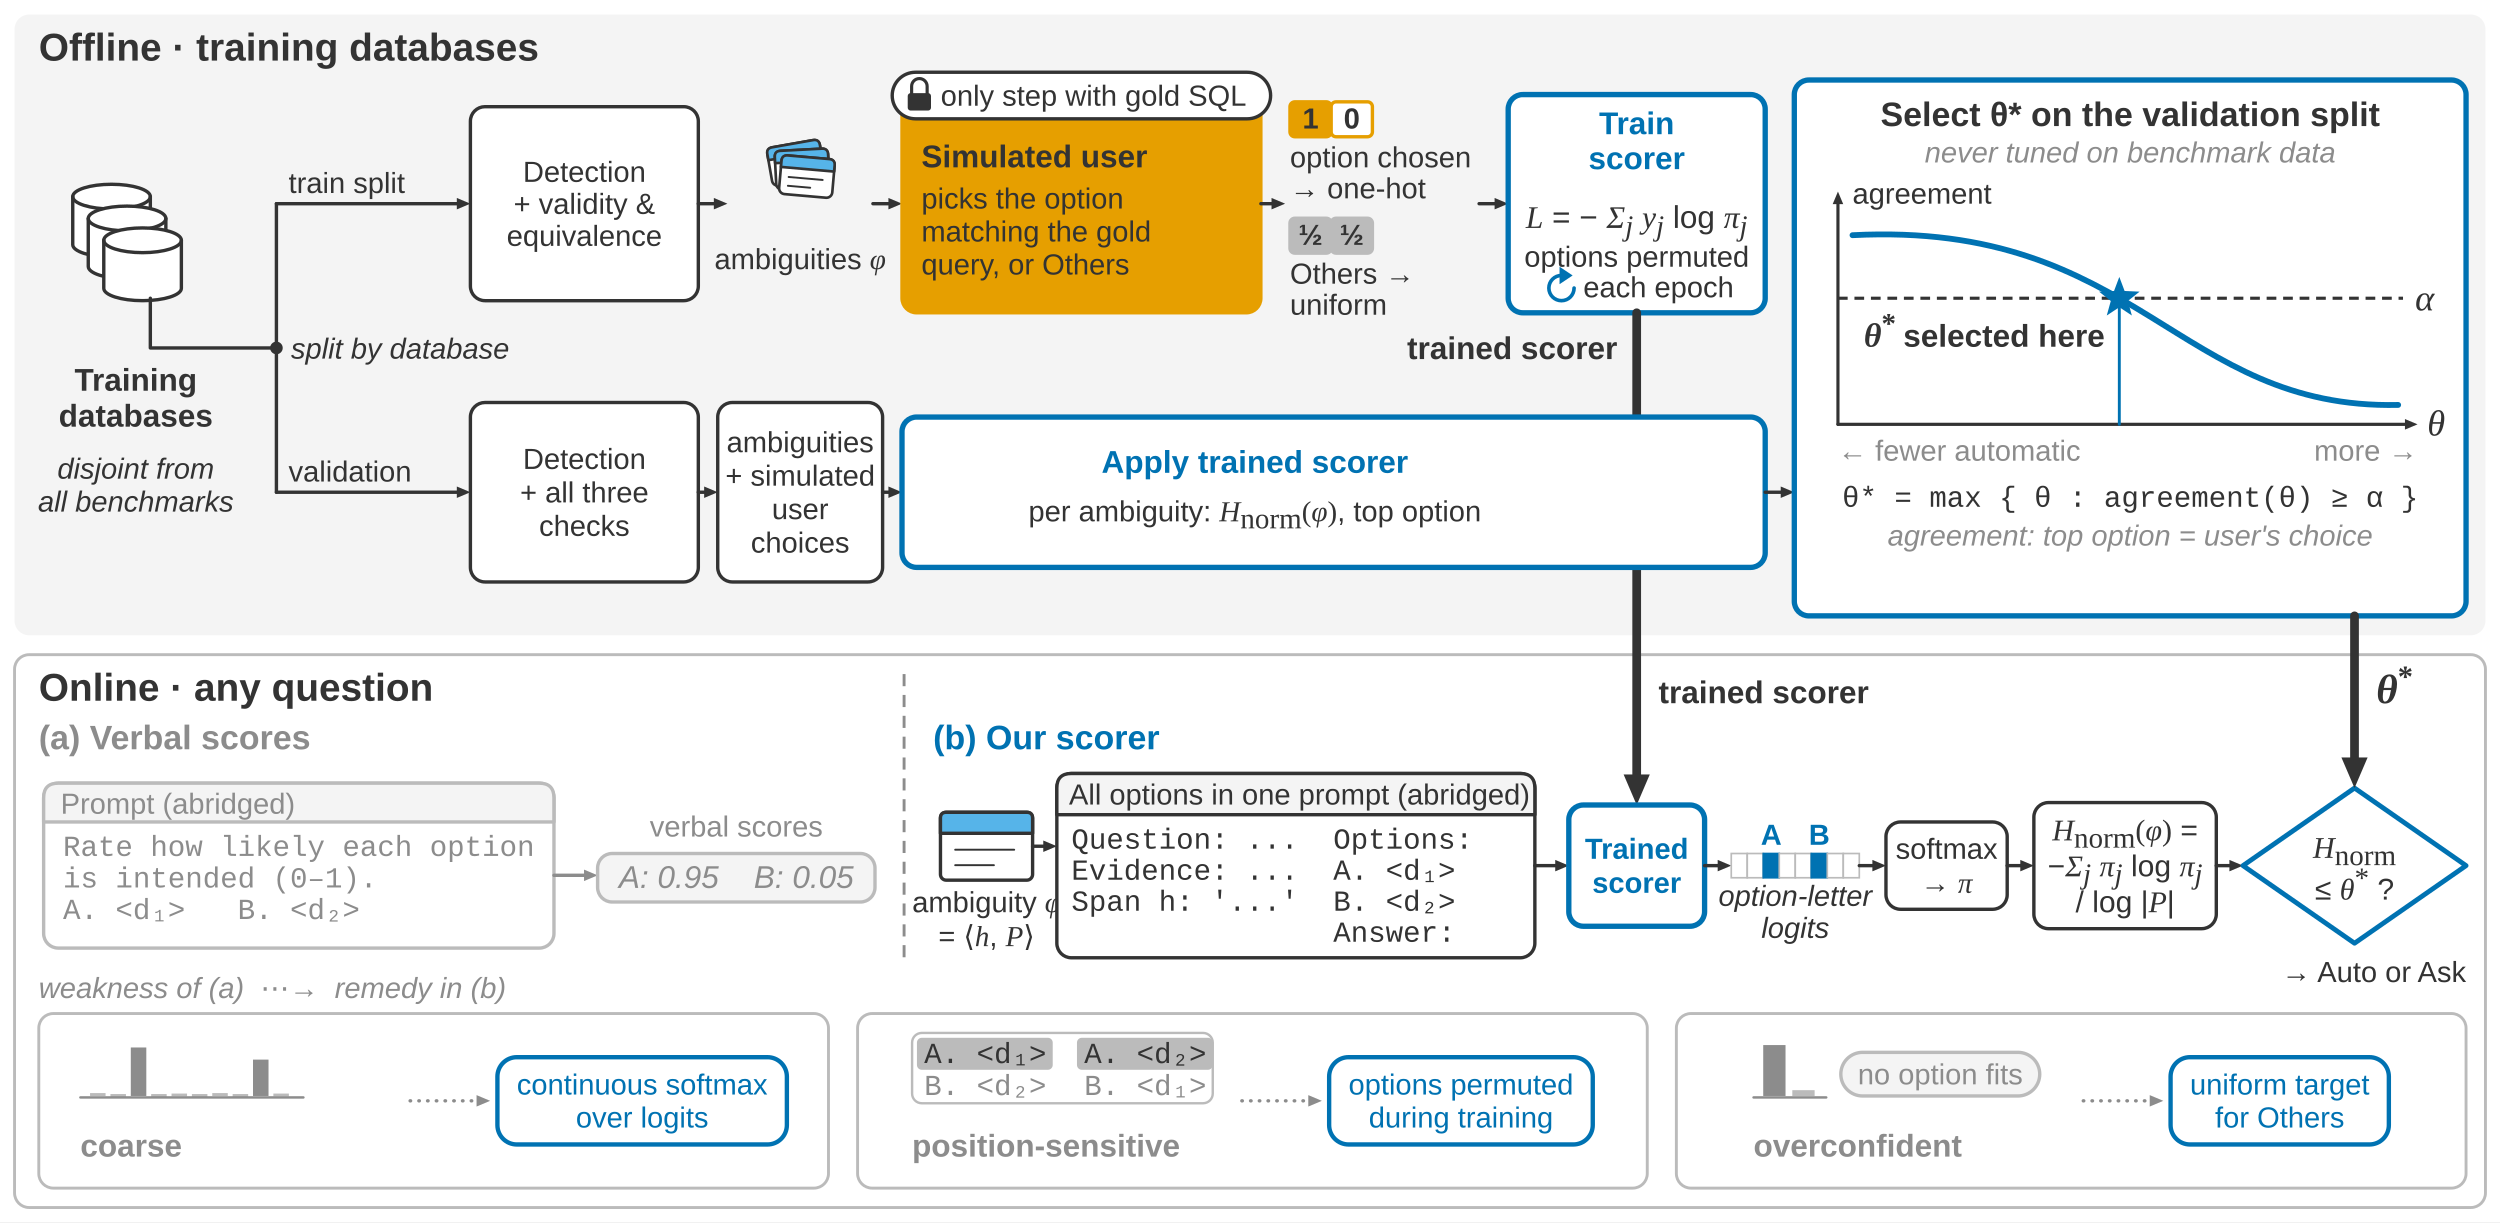
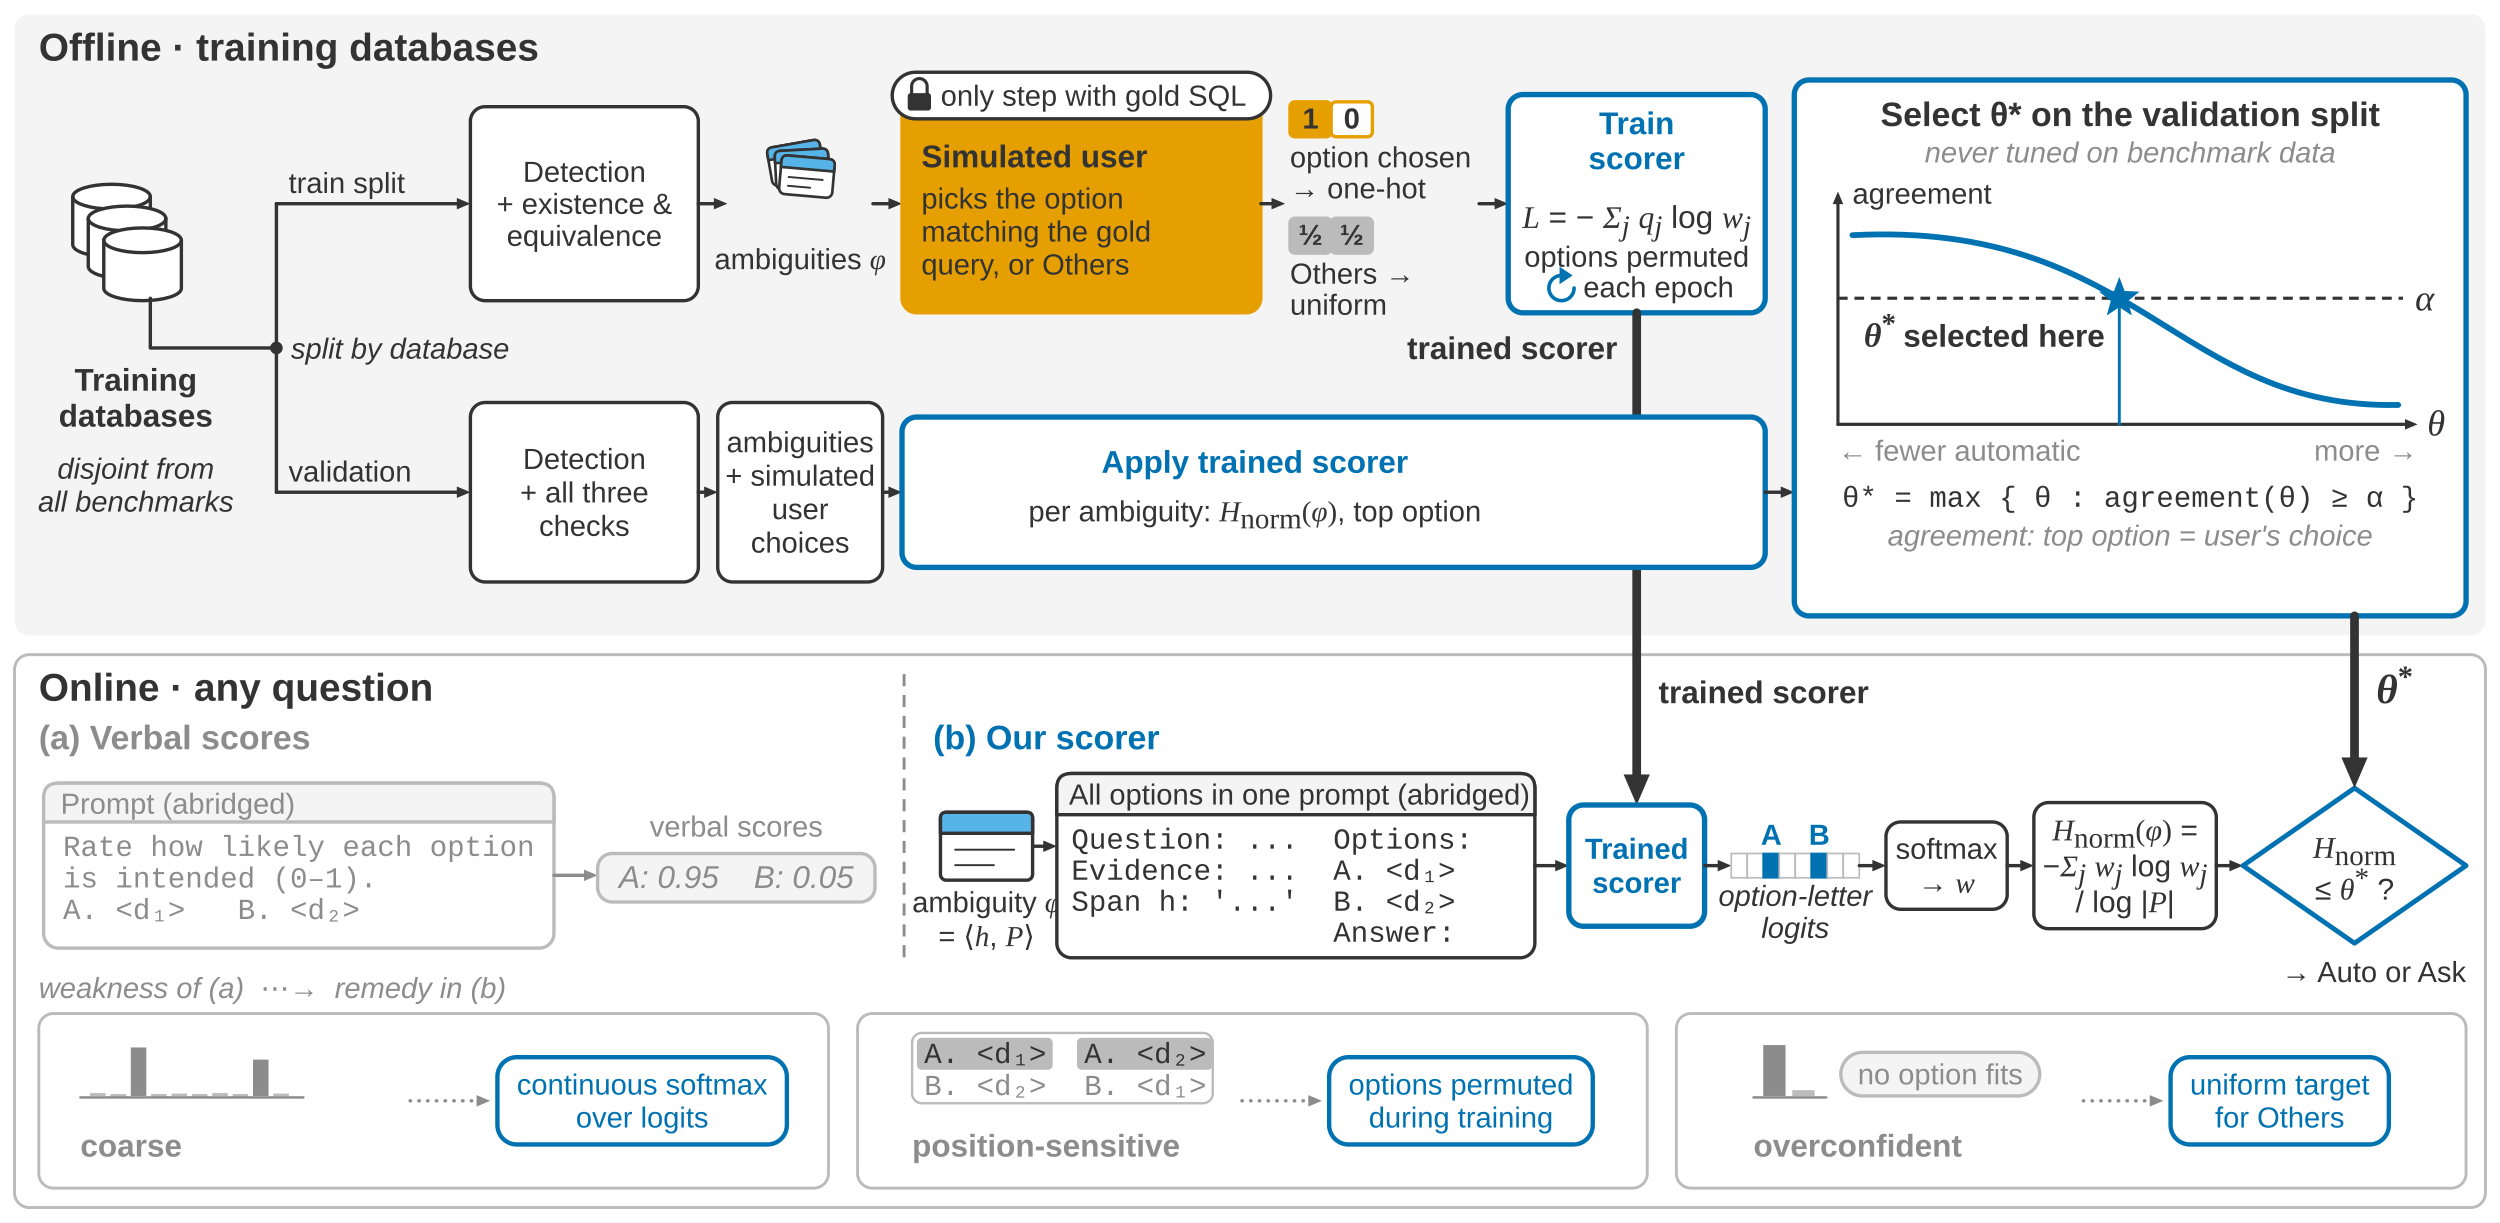
<svg xmlns="http://www.w3.org/2000/svg" width="7.16in" height="3.5in" viewBox="0 0 515.52 252.0">
  <rect width="515.52" height="252.0" fill="#FFFFFF" />
  <rect x="3.00" y="3.00" width="509.52" height="128.00" rx="3" fill="#F4F4F4" stroke="none" />
  <rect x="3.00" y="135.00" width="509.52" height="114.00" rx="3" fill="#FFFFFF" stroke="#BBBBBB" stroke-width="0.6" />
  <text fill="#333333" xml:space="preserve">
    <tspan x="8.00" y="12.50" font-family="'Liberation Sans', Helvetica, Arial, sans-serif" font-size="8.00" font-weight="bold">Offline · training databases</tspan>
  </text>
  <text fill="#333333" xml:space="preserve">
    <tspan x="8.00" y="144.50" font-family="'Liberation Sans', Helvetica, Arial, sans-serif" font-size="8.00" font-weight="bold">Online · any question</tspan>
  </text>
  <path d="M15.0,40.55 A8.0,2.55 0 0 1 31.0,40.55 V50.45 A8.0,2.55 0 0 1 15.0,50.45 Z" fill="#FFFFFF" stroke="#333333" stroke-width="0.7" stroke-linejoin="round" stroke-linecap="round" />
  <path d="M15.0,40.55 A8.0,2.55 0 0 0 31.0,40.55" fill="none" stroke="#333333" stroke-width="0.7" stroke-linejoin="round" stroke-linecap="round" />
  <path d="M18.2,45.05 A8.0,2.55 0 0 1 34.2,45.05 V54.95 A8.0,2.55 0 0 1 18.2,54.95 Z" fill="#FFFFFF" stroke="#333333" stroke-width="0.7" stroke-linejoin="round" stroke-linecap="round" />
  <path d="M18.2,45.05 A8.0,2.55 0 0 0 34.2,45.05" fill="none" stroke="#333333" stroke-width="0.7" stroke-linejoin="round" stroke-linecap="round" />
  <path d="M21.4,49.55 A8.0,2.55 0 0 1 37.4,49.55 V59.45 A8.0,2.55 0 0 1 21.4,59.45 Z" fill="#FFFFFF" stroke="#333333" stroke-width="0.7" stroke-linejoin="round" stroke-linecap="round" />
  <path d="M21.4,49.55 A8.0,2.55 0 0 0 37.4,49.55" fill="none" stroke="#333333" stroke-width="0.7" stroke-linejoin="round" stroke-linecap="round" />
  <text fill="#333333" xml:space="preserve">
    <tspan x="15.36" y="80.58" font-family="'Liberation Sans', Helvetica, Arial, sans-serif" font-size="6.50" font-weight="bold">Training</tspan>
  </text>
  <text fill="#333333" xml:space="preserve">
    <tspan x="12.10" y="87.98" font-family="'Liberation Sans', Helvetica, Arial, sans-serif" font-size="6.50" font-weight="bold">databases</tspan>
  </text>
  <text fill="#333333" xml:space="preserve">
    <tspan x="11.83" y="98.70" font-family="'Liberation Sans', Helvetica, Arial, sans-serif" font-size="6.00" font-style="italic">disjoint from</tspan>
  </text>
  <text fill="#333333" xml:space="preserve">
    <tspan x="7.83" y="105.50" font-family="'Liberation Sans', Helvetica, Arial, sans-serif" font-size="6.00" font-style="italic">all benchmarks</tspan>
  </text>
  <path d="M31.00,61.50 L31.00,71.75 L57.00,71.75" fill="none" stroke="#333333" stroke-width="0.7" stroke-linejoin="round" stroke-linecap="round" />
  <path d="M57.00,42.00 L57.00,101.50" fill="none" stroke="#333333" stroke-width="0.7" stroke-linejoin="round" stroke-linecap="round" />
  <circle cx="57.00" cy="71.75" r="1.3" fill="#333333" stroke="none" />
  <path d="M57.00,42.00 L94.76,42.00" fill="none" stroke="#333333" stroke-width="0.7" stroke-linejoin="round" stroke-linecap="round" />
  <polygon points="97.00,42.00 94.20,43.18 94.20,40.82" fill="#333333" />
  <path d="M57.00,101.50 L94.76,101.50" fill="none" stroke="#333333" stroke-width="0.7" stroke-linejoin="round" stroke-linecap="round" />
  <polygon points="97.00,101.50 94.20,102.68 94.20,100.32" fill="#333333" />
  <text fill="#333333" xml:space="preserve">
    <tspan x="59.50" y="39.80" font-family="'Liberation Sans', Helvetica, Arial, sans-serif" font-size="6.00">train split</tspan>
  </text>
  <text fill="#333333" xml:space="preserve">
    <tspan x="59.50" y="99.30" font-family="'Liberation Sans', Helvetica, Arial, sans-serif" font-size="6.00">validation</tspan>
  </text>
  <text fill="#333333" xml:space="preserve">
    <tspan x="60.00" y="73.95" font-family="'Liberation Sans', Helvetica, Arial, sans-serif" font-size="6.00" font-style="italic">split by database</tspan>
  </text>
  <rect x="97.00" y="22.00" width="47.00" height="40.00" rx="3" fill="#FFFFFF" stroke="#333333" stroke-width="0.7" />
  <text fill="#333333" xml:space="preserve">
    <tspan x="107.83" y="37.50" font-family="'Liberation Sans', Helvetica, Arial, sans-serif" font-size="6.00">Detection</tspan>
  </text>
  <text fill="#333333" xml:space="preserve">
-     <tspan x="105.91" y="44.10" font-family="'Liberation Sans', Helvetica, Arial, sans-serif" font-size="6.00">+ validity &amp;</tspan>
+     <tspan x="102.41" y="44.10" font-family="'Liberation Sans', Helvetica, Arial, sans-serif" font-size="6.00">+ existence &amp;</tspan>
  </text>
  <text fill="#333333" xml:space="preserve">
    <tspan x="104.49" y="50.70" font-family="'Liberation Sans', Helvetica, Arial, sans-serif" font-size="6.00">equivalence</tspan>
  </text>
  <path d="M144.00,42.00 L147.76,42.00" fill="none" stroke="#333333" stroke-width="0.7" stroke-linejoin="round" stroke-linecap="round" />
  <polygon points="150.00,42.00 147.20,43.18 147.20,40.82" fill="#333333" />
  <g transform="rotate(-10 165.0 38.5)">
    <rect x="159.50" y="29.50" width="11.00" height="8.00" rx="1.2" fill="#FFFFFF" stroke="#333333" stroke-width="0.55" />
    <path d="M159.5,31.98 V30.7 Q159.5,29.5 160.7,29.5 H169.3 Q170.5,29.5 170.5,30.7 V31.98 Z" fill="#56B4E9" stroke="#333333" stroke-width="0.55" stroke-linejoin="round" stroke-linecap="round" />
    <path d="M161.26,33.91 L168.30,33.91" fill="none" stroke="#333333" stroke-width="0.4" stroke-linejoin="round" stroke-linecap="round" />
    <path d="M161.26,35.73 L165.88,35.73" fill="none" stroke="#333333" stroke-width="0.4" stroke-linejoin="round" stroke-linecap="round" />
  </g>
  <g transform="rotate(-3 165.0 38.5)">
    <rect x="160.10" y="30.90" width="11.00" height="8.00" rx="1.2" fill="#FFFFFF" stroke="#333333" stroke-width="0.55" />
    <path d="M160.1,33.38 V32.1 Q160.1,30.9 161.3,30.9 H169.9 Q171.1,30.9 171.1,32.1 V33.38 Z" fill="#56B4E9" stroke="#333333" stroke-width="0.55" stroke-linejoin="round" stroke-linecap="round" />
    <path d="M161.86,35.31 L168.90,35.31" fill="none" stroke="#333333" stroke-width="0.4" stroke-linejoin="round" stroke-linecap="round" />
    <path d="M161.86,37.13 L166.48,37.13" fill="none" stroke="#333333" stroke-width="0.4" stroke-linejoin="round" stroke-linecap="round" />
  </g>
  <g transform="rotate(5 165.0 38.5)">
    <rect x="160.70" y="32.30" width="11.00" height="8.00" rx="1.2" fill="#FFFFFF" stroke="#333333" stroke-width="0.55" />
    <path d="M160.7,34.78 V33.5 Q160.7,32.3 161.9,32.3 H170.5 Q171.7,32.3 171.7,33.5 V34.78 Z" fill="#56B4E9" stroke="#333333" stroke-width="0.55" stroke-linejoin="round" stroke-linecap="round" />
    <path d="M162.46,36.71 L169.50,36.71" fill="none" stroke="#333333" stroke-width="0.4" stroke-linejoin="round" stroke-linecap="round" />
    <path d="M162.46,38.53 L167.08,38.53" fill="none" stroke="#333333" stroke-width="0.4" stroke-linejoin="round" stroke-linecap="round" />
  </g>
  <text fill="#333333" xml:space="preserve">
    <tspan x="147.33" y="55.50" font-family="'Liberation Sans', Helvetica, Arial, sans-serif" font-size="6.00">ambiguities </tspan>
    <tspan x="179.35" y="55.50" font-family="'Liberation Serif', 'Times New Roman', Times, serif" font-size="6.00" font-style="italic">φ</tspan>
  </text>
  <path d="M180.00,42.00 L183.76,42.00" fill="none" stroke="#333333" stroke-width="0.7" stroke-linejoin="round" stroke-linecap="round" />
  <polygon points="186.00,42.00 183.20,43.18 183.20,40.82" fill="#333333" />
  <rect x="186.00" y="19.50" width="74.00" height="45.00" rx="3" fill="#E69F00" stroke="#E69F00" stroke-width="0.7" />
  <text fill="#333333" xml:space="preserve">
    <tspan x="190.00" y="34.50" font-family="'Liberation Sans', Helvetica, Arial, sans-serif" font-size="6.50" font-weight="bold">Simulated user</tspan>
  </text>
  <text fill="#333333" xml:space="preserve">
    <tspan x="190.00" y="43.00" font-family="'Liberation Sans', Helvetica, Arial, sans-serif" font-size="6.00">picks the option</tspan>
  </text>
  <text fill="#333333" xml:space="preserve">
    <tspan x="190.00" y="49.80" font-family="'Liberation Sans', Helvetica, Arial, sans-serif" font-size="6.00">matching the gold</tspan>
  </text>
  <text fill="#333333" xml:space="preserve">
    <tspan x="190.00" y="56.60" font-family="'Liberation Sans', Helvetica, Arial, sans-serif" font-size="6.00">query, or Others</tspan>
  </text>
  <rect x="183.98" y="14.90" width="78.03" height="9.60" rx="4.8" fill="#FFFFFF" stroke="#333333" stroke-width="0.7" />
  <path d="M187.984,19.4 V17.8 A1.6,1.6 0 0 1 191.184,17.8 V19.4" fill="none" stroke="#333333" stroke-width="0.65" stroke-linejoin="round" stroke-linecap="round" />
  <rect x="187.18" y="19.20" width="4.80" height="3.60" rx="0.6" fill="#333333" stroke="none" />
  <text fill="#333333" xml:space="preserve">
    <tspan x="193.98" y="21.80" font-family="'Liberation Sans', Helvetica, Arial, sans-serif" font-size="6.00">only step with gold SQL</tspan>
  </text>
  <path d="M260.00,42.00 L262.76,42.00" fill="none" stroke="#333333" stroke-width="0.7" stroke-linejoin="round" stroke-linecap="round" />
  <polygon points="265.00,42.00 262.20,43.18 262.20,40.82" fill="#333333" />
  <rect x="266.00" y="21.00" width="8.50" height="7.20" rx="1" fill="#E69F00" stroke="#E69F00" stroke-width="0.7" />
  <text fill="#333333" xml:space="preserve">
    <tspan x="268.58" y="26.50" font-family="'Liberation Sans', Helvetica, Arial, sans-serif" font-size="6.00" font-weight="bold">1</tspan>
  </text>
  <rect x="274.50" y="21.00" width="8.50" height="7.20" rx="1" fill="#FFFFFF" stroke="#E69F00" stroke-width="0.7" />
  <text fill="#333333" xml:space="preserve">
    <tspan x="277.08" y="26.50" font-family="'Liberation Sans', Helvetica, Arial, sans-serif" font-size="6.00" font-weight="bold">0</tspan>
  </text>
  <text fill="#333333" xml:space="preserve">
    <tspan x="266.00" y="34.50" font-family="'Liberation Sans', Helvetica, Arial, sans-serif" font-size="6.00">option chosen</tspan>
  </text>
  <text fill="#333333" xml:space="preserve">
    <tspan x="266.00" y="40.90" font-family="'Liberation Sans', Helvetica, Arial, sans-serif" font-size="6.00">→ one-hot</tspan>
  </text>
  <rect x="266.00" y="45.00" width="8.50" height="7.20" rx="1" fill="#BBBBBB" stroke="#BBBBBB" stroke-width="0.7" />
  <text fill="#333333" xml:space="preserve">
    <tspan x="267.75" y="50.50" font-family="'Liberation Sans', Helvetica, Arial, sans-serif" font-size="6.00" font-weight="bold">½</tspan>
  </text>
  <rect x="274.50" y="45.00" width="8.50" height="7.20" rx="1" fill="#BBBBBB" stroke="#BBBBBB" stroke-width="0.7" />
  <text fill="#333333" xml:space="preserve">
    <tspan x="276.25" y="50.50" font-family="'Liberation Sans', Helvetica, Arial, sans-serif" font-size="6.00" font-weight="bold">½</tspan>
  </text>
  <text fill="#333333" xml:space="preserve">
    <tspan x="266.00" y="58.50" font-family="'Liberation Sans', Helvetica, Arial, sans-serif" font-size="6.00">Others →</tspan>
  </text>
  <text fill="#333333" xml:space="preserve">
    <tspan x="266.00" y="64.90" font-family="'Liberation Sans', Helvetica, Arial, sans-serif" font-size="6.00">uniform</tspan>
  </text>
  <path d="M305.00,42.00 L308.76,42.00" fill="none" stroke="#333333" stroke-width="0.7" stroke-linejoin="round" stroke-linecap="round" />
  <polygon points="311.00,42.00 308.20,43.18 308.20,40.82" fill="#333333" />
  <rect x="311.00" y="19.50" width="53.00" height="45.00" rx="3" fill="#FFFFFF" stroke="#0072B2" stroke-width="1.1" />
  <text fill="#0072B2" xml:space="preserve">
    <tspan x="329.73" y="27.67" font-family="'Liberation Sans', Helvetica, Arial, sans-serif" font-size="6.50" font-weight="bold">Train</tspan>
  </text>
  <text fill="#0072B2" xml:space="preserve">
    <tspan x="327.56" y="34.88" font-family="'Liberation Sans', Helvetica, Arial, sans-serif" font-size="6.50" font-weight="bold">scorer</tspan>
  </text>
  <text fill="#333333" xml:space="preserve">
-     <tspan x="314.64" y="47.00" font-family="'Liberation Serif', 'Times New Roman', Times, serif" font-size="6.50" font-style="italic">L</tspan>
-     <tspan x="318.25" y="47.00" font-family="'Liberation Sans', Helvetica, Arial, sans-serif" font-size="6.50"> = − </tspan>
-     <tspan x="331.26" y="47.00" font-family="'Liberation Serif', 'Times New Roman', Times, serif" font-size="6.50" font-style="italic">Σ</tspan>
-     <tspan x="335.13" y="48.56" font-family="'Liberation Serif', 'Times New Roman', Times, serif" font-size="6.00" font-style="italic">j</tspan>
-     <tspan x="336.79" y="47.00" font-family="'Liberation Sans', Helvetica, Arial, sans-serif" font-size="6.50"> </tspan>
-     <tspan x="338.60" y="47.00" font-family="'Liberation Serif', 'Times New Roman', Times, serif" font-size="6.50" font-style="italic">y</tspan>
-     <tspan x="341.49" y="48.56" font-family="'Liberation Serif', 'Times New Roman', Times, serif" font-size="6.00" font-style="italic">j</tspan>
-     <tspan x="343.15" y="47.00" font-family="'Liberation Sans', Helvetica, Arial, sans-serif" font-size="6.50"> log </tspan>
-     <tspan x="355.44" y="47.00" font-family="'Liberation Serif', 'Times New Roman', Times, serif" font-size="6.50" font-style="italic">π</tspan>
-     <tspan x="358.69" y="48.56" font-family="'Liberation Serif', 'Times New Roman', Times, serif" font-size="6.00" font-style="italic">j</tspan>
+     <tspan x="313.92" y="47.00" font-family="'Liberation Serif', 'Times New Roman', Times, serif" font-size="6.50" font-style="italic">L</tspan>
+     <tspan x="317.53" y="47.00" font-family="'Liberation Sans', Helvetica, Arial, sans-serif" font-size="6.50"> = − </tspan>
+     <tspan x="330.54" y="47.00" font-family="'Liberation Serif', 'Times New Roman', Times, serif" font-size="6.50" font-style="italic">Σ</tspan>
+     <tspan x="334.41" y="48.56" font-family="'Liberation Serif', 'Times New Roman', Times, serif" font-size="6.00" font-style="italic">j</tspan>
+     <tspan x="336.07" y="47.00" font-family="'Liberation Sans', Helvetica, Arial, sans-serif" font-size="6.50"> </tspan>
+     <tspan x="337.88" y="47.00" font-family="'Liberation Serif', 'Times New Roman', Times, serif" font-size="6.50" font-style="italic">q</tspan>
+     <tspan x="341.13" y="48.56" font-family="'Liberation Serif', 'Times New Roman', Times, serif" font-size="6.00" font-style="italic">j</tspan>
+     <tspan x="342.79" y="47.00" font-family="'Liberation Sans', Helvetica, Arial, sans-serif" font-size="6.50"> log </tspan>
+     <tspan x="355.08" y="47.00" font-family="'Liberation Serif', 'Times New Roman', Times, serif" font-size="6.50" font-style="italic">w</tspan>
+     <tspan x="359.42" y="48.56" font-family="'Liberation Serif', 'Times New Roman', Times, serif" font-size="6.00" font-style="italic">j</tspan>
  </text>
  <text fill="#333333" xml:space="preserve">
    <tspan x="314.32" y="55.00" font-family="'Liberation Sans', Helvetica, Arial, sans-serif" font-size="6.00">options permuted</tspan>
  </text>
  <text fill="#333333" xml:space="preserve">
    <tspan x="326.49" y="61.30" font-family="'Liberation Sans', Helvetica, Arial, sans-serif" font-size="6.00">each epoch</tspan>
  </text>
  <path d="M324.589,59.4 A2.6,2.6 0 1 1 321.989,56.8" fill="none" stroke="#0072B2" stroke-width="0.75" stroke-linejoin="round" stroke-linecap="round" />
  <polygon points="321.59,55.00 324.29,56.80 321.59,58.60" fill="#0072B2" />
  <rect x="97.00" y="83.00" width="47.00" height="37.00" rx="3" fill="#FFFFFF" stroke="#333333" stroke-width="0.7" />
  <text fill="#333333" xml:space="preserve">
    <tspan x="107.83" y="96.70" font-family="'Liberation Sans', Helvetica, Arial, sans-serif" font-size="6.00">Detection</tspan>
  </text>
  <text fill="#333333" xml:space="preserve">
    <tspan x="107.24" y="103.60" font-family="'Liberation Sans', Helvetica, Arial, sans-serif" font-size="6.00">+ all three</tspan>
  </text>
  <text fill="#333333" xml:space="preserve">
    <tspan x="111.16" y="110.50" font-family="'Liberation Sans', Helvetica, Arial, sans-serif" font-size="6.00">checks</tspan>
  </text>
  <path d="M144.00,101.50 L145.76,101.50" fill="none" stroke="#333333" stroke-width="0.7" stroke-linejoin="round" stroke-linecap="round" />
  <polygon points="148.00,101.50 145.20,102.68 145.20,100.32" fill="#333333" />
  <rect x="148.00" y="83.00" width="34.00" height="37.00" rx="3" fill="#FFFFFF" stroke="#333333" stroke-width="0.7" />
  <text fill="#333333" xml:space="preserve">
    <tspan x="149.83" y="93.25" font-family="'Liberation Sans', Helvetica, Arial, sans-serif" font-size="6.00">ambiguities</tspan>
  </text>
  <text fill="#333333" xml:space="preserve">
    <tspan x="149.58" y="100.15" font-family="'Liberation Sans', Helvetica, Arial, sans-serif" font-size="6.00">+ simulated</tspan>
  </text>
  <text fill="#333333" xml:space="preserve">
    <tspan x="159.16" y="107.05" font-family="'Liberation Sans', Helvetica, Arial, sans-serif" font-size="6.00">user</tspan>
  </text>
  <text fill="#333333" xml:space="preserve">
    <tspan x="154.83" y="113.95" font-family="'Liberation Sans', Helvetica, Arial, sans-serif" font-size="6.00">choices</tspan>
  </text>
  <path d="M182.00,101.50 L183.76,101.50" fill="none" stroke="#333333" stroke-width="0.7" stroke-linejoin="round" stroke-linecap="round" />
  <polygon points="186.00,101.50 183.20,102.68 183.20,100.32" fill="#333333" />
  <path d="M337.50,64.50 L337.50,160.00" fill="none" stroke="#333333" stroke-width="1.8" stroke-linejoin="round" stroke-linecap="round" />
  <polygon points="337.50,166.00 334.80,159.70 340.20,159.70" fill="#333333" />
  <text fill="#333333" xml:space="preserve">
    <tspan x="290.15" y="74.05" font-family="'Liberation Sans', Helvetica, Arial, sans-serif" font-size="6.50" font-weight="bold">trained scorer</tspan>
  </text>
  <rect x="186.00" y="86.00" width="178.00" height="31.00" rx="3" fill="#FFFFFF" stroke="#0072B2" stroke-width="1.1" />
  <text fill="#0072B2" xml:space="preserve">
    <tspan x="227.15" y="97.50" font-family="'Liberation Sans', Helvetica, Arial, sans-serif" font-size="6.50" font-weight="bold">Apply trained scorer</tspan>
  </text>
  <text fill="#333333" xml:space="preserve">
    <tspan x="212.08" y="107.50" font-family="'Liberation Sans', Helvetica, Arial, sans-serif" font-size="6.00">per ambiguity: </tspan>
    <tspan x="251.42" y="107.50" font-family="'Liberation Serif', 'Times New Roman', Times, serif" font-size="6.00" font-style="italic">H</tspan>
    <tspan x="255.76" y="108.94" font-family="'Liberation Serif', 'Times New Roman', Times, serif" font-size="6.00">norm</tspan>
    <tspan x="268.42" y="107.50" font-family="'Liberation Serif', 'Times New Roman', Times, serif" font-size="6.00">(</tspan>
    <tspan x="270.42" y="107.50" font-family="'Liberation Serif', 'Times New Roman', Times, serif" font-size="6.00" font-style="italic">φ</tspan>
    <tspan x="273.74" y="107.50" font-family="'Liberation Serif', 'Times New Roman', Times, serif" font-size="6.00">)</tspan>
    <tspan x="275.74" y="107.50" font-family="'Liberation Sans', Helvetica, Arial, sans-serif" font-size="6.00">, top option</tspan>
  </text>
  <path d="M364.00,101.50 L367.76,101.50" fill="none" stroke="#333333" stroke-width="0.7" stroke-linejoin="round" stroke-linecap="round" />
  <polygon points="370.00,101.50 367.20,102.68 367.20,100.32" fill="#333333" />
  <rect x="370.00" y="16.50" width="138.52" height="110.50" rx="3" fill="#FFFFFF" stroke="#0072B2" stroke-width="1.1" />
  <text fill="#333333" xml:space="preserve">
    <tspan x="387.78" y="26.00" font-family="'Liberation Sans', Helvetica, Arial, sans-serif" font-size="7.00" font-weight="bold">Select θ* on the validation split</tspan>
  </text>
  <text fill="#8C8C8C" xml:space="preserve">
    <tspan x="396.90" y="33.50" font-family="'Liberation Sans', Helvetica, Arial, sans-serif" font-size="6.00" font-style="italic">never tuned on benchmark data</tspan>
  </text>
  <path d="M379.00,87.50 L379.00,41.58" fill="none" stroke="#333333" stroke-width="0.65" stroke-linejoin="round" stroke-linecap="round" />
  <polygon points="379.00,39.50 380.09,42.10 377.91,42.10" fill="#333333" />
  <path d="M379.00,87.50 L496.44,87.50" fill="none" stroke="#333333" stroke-width="0.65" stroke-linejoin="round" stroke-linecap="round" />
  <polygon points="498.52,87.50 495.92,88.59 495.92,86.41" fill="#333333" />
  <text fill="#333333" xml:space="preserve">
    <tspan x="382.00" y="42.00" font-family="'Liberation Sans', Helvetica, Arial, sans-serif" font-size="6.00">agreement</tspan>
  </text>
  <text fill="#333333" xml:space="preserve">
    <tspan x="500.52" y="89.80" font-family="'Liberation Serif', 'Times New Roman', Times, serif" font-size="7.50" font-style="italic">θ</tspan>
  </text>
  <text fill="#8C8C8C" xml:space="preserve">
    <tspan x="379.00" y="95.00" font-family="'Liberation Sans', Helvetica, Arial, sans-serif" font-size="6.00">← fewer automatic</tspan>
  </text>
  <text fill="#8C8C8C" xml:space="preserve">
    <tspan x="477.18" y="95.00" font-family="'Liberation Sans', Helvetica, Arial, sans-serif" font-size="6.00">more →</tspan>
  </text>
  <path d="M379.00,61.50 L495.52,61.50" fill="none" stroke="#333333" stroke-width="0.65" stroke-linejoin="round" stroke-linecap="butt" stroke-dasharray="2,1.4" />
  <text fill="#333333" xml:space="preserve">
    <tspan x="498.02" y="64.00" font-family="'Liberation Serif', 'Times New Roman', Times, serif" font-size="7.50" font-style="italic">α</tspan>
  </text>
  <path d="M382.00,48.50 C441.00,45.50 449.00,84.50 494.52,83.50" fill="none" stroke="#0072B2" stroke-width="1.2" stroke-linejoin="round" stroke-linecap="round" />
  <path d="M437.02,61.50 L437.02,87.50" fill="none" stroke="#0072B2" stroke-width="0.6" stroke-linejoin="round" stroke-linecap="round" />
  <polygon points="437.02,57.10 438.11,60.00 441.20,60.14 438.78,62.07 439.61,65.06 437.02,63.35 434.43,65.06 435.26,62.07 432.84,60.14 435.93,60.00" fill="#0072B2" />
  <text fill="#333333" xml:space="preserve">
    <tspan x="392.47" y="71.50" font-family="'Liberation Sans', Helvetica, Arial, sans-serif" font-size="6.50" font-weight="bold">selected here</tspan>
  </text>
  <text fill="#333333" xml:space="preserve">
    <tspan x="384.34" y="71.50" font-family="'Liberation Serif', 'Times New Roman', Times, serif" font-size="7.00" font-weight="bold" font-style="italic">θ</tspan>
    <tspan x="387.97" y="68.70" font-family="'Liberation Serif', 'Times New Roman', Times, serif" font-size="6.00" font-weight="bold">*</tspan>
  </text>
  <text fill="#333333" xml:space="preserve">
    <tspan x="379.84" y="104.50" font-family="'Liberation Mono', 'Courier New', Courier, monospace" font-size="6.00">θ* = max { θ : agreement(θ) ≥ α }</tspan>
  </text>
  <text fill="#8C8C8C" xml:space="preserve">
    <tspan x="389.24" y="112.50" font-family="'Liberation Sans', Helvetica, Arial, sans-serif" font-size="6.00" font-style="italic">agreement: top option = user's choice</tspan>
  </text>
  <path d="M186.43,139.00 L186.43,199.00" fill="none" stroke="#8C8C8C" stroke-width="0.6" stroke-linejoin="round" stroke-linecap="butt" stroke-dasharray="2.5,1.8" />
  <text fill="#8C8C8C" xml:space="preserve">
    <tspan x="8.00" y="154.50" font-family="'Liberation Sans', Helvetica, Arial, sans-serif" font-size="7.00" font-weight="bold">(a) Verbal scores</tspan>
  </text>
  <text fill="#0072B2" xml:space="preserve">
    <tspan x="192.43" y="154.50" font-family="'Liberation Sans', Helvetica, Arial, sans-serif" font-size="7.00" font-weight="bold">(b) Our scorer</tspan>
  </text>
  <rect x="9.00" y="161.50" width="105.23" height="34.00" rx="3" fill="#FFFFFF" stroke="#BBBBBB" stroke-width="0.7" />
  <path d="M9.0,169.5 V164.5 Q9.0,161.5 12.0,161.5 H111.225 Q114.225,161.5 114.225,164.5 V169.5 Z" fill="#F4F4F4" stroke="#BBBBBB" stroke-width="0.7" stroke-linejoin="round" stroke-linecap="round" />
  <text fill="#8C8C8C" xml:space="preserve">
    <tspan x="12.50" y="167.80" font-family="'Liberation Sans', Helvetica, Arial, sans-serif" font-size="6.00">Prompt (abridged)</tspan>
  </text>
  <text fill="#8C8C8C" xml:space="preserve">
    <tspan x="13.00" y="176.50" font-family="'Liberation Mono', 'Courier New', Courier, monospace" font-size="6.00">Rate how likely each option</tspan>
  </text>
  <text fill="#8C8C8C" xml:space="preserve">
    <tspan x="13.00" y="183.00" font-family="'Liberation Mono', 'Courier New', Courier, monospace" font-size="6.00">is intended (0–1).</tspan>
  </text>
  <text fill="#8C8C8C" xml:space="preserve">
    <tspan x="13.00" y="189.50" font-family="'Liberation Mono', 'Courier New', Courier, monospace" font-size="6.00">A. &lt;d₁&gt;   B. &lt;d₂&gt;</tspan>
  </text>
  <path d="M114.23,180.50 L120.99,180.50" fill="none" stroke="#8C8C8C" stroke-width="0.7" stroke-linejoin="round" stroke-linecap="round" />
  <polygon points="123.23,180.50 120.43,181.68 120.43,179.32" fill="#8C8C8C" />
  <text fill="#8C8C8C" xml:space="preserve">
    <tspan x="133.99" y="172.50" font-family="'Liberation Sans', Helvetica, Arial, sans-serif" font-size="6.00">verbal scores</tspan>
  </text>
  <rect x="123.23" y="176.00" width="57.20" height="10.00" rx="3" fill="#F4F4F4" stroke="#BBBBBB" stroke-width="0.7" />
  <text fill="#8C8C8C" xml:space="preserve">
    <tspan x="127.62" y="183.10" font-family="'Liberation Sans', Helvetica, Arial, sans-serif" font-size="6.50" font-style="italic">A: 0.95    B: 0.05</tspan>
  </text>
  <text fill="#8C8C8C" xml:space="preserve">
    <tspan x="8.00" y="205.80" font-family="'Liberation Sans', Helvetica, Arial, sans-serif" font-size="6.00" font-style="italic">weakness of (a)</tspan>
    <tspan x="50.35" y="205.80" font-family="'Liberation Sans', Helvetica, Arial, sans-serif" font-size="6.00">  </tspan>
    <tspan x="53.68" y="205.80" font-family="'DejaVu Sans', 'Segoe UI Symbol', sans-serif" font-size="6.00">⋯</tspan>
    <tspan x="59.68" y="205.80" font-family="'Liberation Sans', Helvetica, Arial, sans-serif" font-size="6.00">→  </tspan>
    <tspan x="69.02" y="205.80" font-family="'Liberation Sans', Helvetica, Arial, sans-serif" font-size="6.00" font-style="italic">remedy in (b)</tspan>
  </text>
  <rect x="8.00" y="209.00" width="162.84" height="36.00" rx="3" fill="#FFFFFF" stroke="#BBBBBB" stroke-width="0.6" />
  <rect x="18.57" y="225.40" width="3.20" height="0.60" rx="0" fill="#BBBBBB" stroke="none" />
  <rect x="22.77" y="225.60" width="3.20" height="0.60" rx="0" fill="#BBBBBB" stroke="none" />
  <rect x="26.97" y="216.00" width="3.20" height="10.00" rx="0" fill="#8C8C8C" stroke="none" />
  <rect x="31.17" y="225.60" width="3.20" height="0.60" rx="0" fill="#BBBBBB" stroke="none" />
  <rect x="35.37" y="225.50" width="3.20" height="0.60" rx="0" fill="#BBBBBB" stroke="none" />
  <rect x="39.57" y="225.60" width="3.20" height="0.60" rx="0" fill="#BBBBBB" stroke="none" />
  <rect x="43.77" y="225.40" width="3.20" height="0.60" rx="0" fill="#BBBBBB" stroke="none" />
  <rect x="47.97" y="225.60" width="3.20" height="0.60" rx="0" fill="#BBBBBB" stroke="none" />
  <rect x="52.17" y="218.50" width="3.20" height="7.50" rx="0" fill="#8C8C8C" stroke="none" />
  <rect x="56.37" y="225.50" width="3.20" height="0.60" rx="0" fill="#BBBBBB" stroke="none" />
  <path d="M16.57,226.30 L62.57,226.30" fill="none" stroke="#8C8C8C" stroke-width="0.5" stroke-linejoin="round" stroke-linecap="round" />
  <text fill="#8C8C8C" xml:space="preserve">
    <tspan x="16.57" y="238.50" font-family="'Liberation Sans', Helvetica, Arial, sans-serif" font-size="6.50" font-weight="bold">coarse</tspan>
  </text>
  <rect x="102.57" y="218.00" width="59.69" height="18.00" rx="4" fill="#FFFFFF" stroke="#0072B2" stroke-width="0.9" />
  <text fill="#0072B2" xml:space="preserve">
    <tspan x="106.57" y="225.70" font-family="'Liberation Sans', Helvetica, Arial, sans-serif" font-size="6.00">continuous softmax</tspan>
  </text>
  <text fill="#0072B2" xml:space="preserve">
    <tspan x="118.75" y="232.50" font-family="'Liberation Sans', Helvetica, Arial, sans-serif" font-size="6.00">over logits</tspan>
  </text>
  <path d="M84.57,227.00 L98.83,227.00" fill="none" stroke="#8C8C8C" stroke-width="0.7" stroke-linejoin="round" stroke-linecap="round" stroke-dasharray="0.1,1.7" />
  <polygon points="101.07,227.00 98.27,228.18 98.27,225.82" fill="#8C8C8C" />
  <rect x="176.84" y="209.00" width="162.84" height="36.00" rx="3" fill="#FFFFFF" stroke="#BBBBBB" stroke-width="0.6" />
  <rect x="189.08" y="214.00" width="28.00" height="6.60" rx="1" fill="#BBBBBB" stroke="none" />
  <text fill="#333333" xml:space="preserve">
    <tspan x="190.58" y="219.20" font-family="'Liberation Mono', 'Courier New', Courier, monospace" font-size="6.00">A. &lt;d₁&gt;</tspan>
  </text>
  <text fill="#8C8C8C" xml:space="preserve">
    <tspan x="190.58" y="225.80" font-family="'Liberation Mono', 'Courier New', Courier, monospace" font-size="6.00">B. &lt;d₂&gt;</tspan>
  </text>
  <rect x="222.08" y="214.00" width="28.00" height="6.60" rx="1" fill="#BBBBBB" stroke="none" />
  <text fill="#333333" xml:space="preserve">
    <tspan x="223.58" y="219.20" font-family="'Liberation Mono', 'Courier New', Courier, monospace" font-size="6.00">A. &lt;d₂&gt;</tspan>
  </text>
  <text fill="#8C8C8C" xml:space="preserve">
    <tspan x="223.58" y="225.80" font-family="'Liberation Mono', 'Courier New', Courier, monospace" font-size="6.00">B. &lt;d₁&gt;</tspan>
  </text>
  <rect x="188.08" y="213.00" width="62.00" height="14.50" rx="2" fill="none" stroke="#BBBBBB" stroke-width="0.5" />
  <text fill="#8C8C8C" xml:space="preserve">
    <tspan x="188.08" y="238.50" font-family="'Liberation Sans', Helvetica, Arial, sans-serif" font-size="6.50" font-weight="bold">position-sensitive</tspan>
  </text>
  <rect x="274.08" y="218.00" width="54.36" height="18.00" rx="4" fill="#FFFFFF" stroke="#0072B2" stroke-width="0.9" />
  <text fill="#0072B2" xml:space="preserve">
    <tspan x="278.08" y="225.70" font-family="'Liberation Sans', Helvetica, Arial, sans-serif" font-size="6.00">options permuted</tspan>
  </text>
  <text fill="#0072B2" xml:space="preserve">
    <tspan x="282.25" y="232.50" font-family="'Liberation Sans', Helvetica, Arial, sans-serif" font-size="6.00">during training</tspan>
  </text>
  <path d="M256.08,227.00 L270.34,227.00" fill="none" stroke="#8C8C8C" stroke-width="0.7" stroke-linejoin="round" stroke-linecap="round" stroke-dasharray="0.1,1.7" />
  <polygon points="272.58,227.00 269.78,228.18 269.78,225.82" fill="#8C8C8C" />
  <rect x="345.68" y="209.00" width="162.84" height="36.00" rx="3" fill="#FFFFFF" stroke="#BBBBBB" stroke-width="0.6" />
  <rect x="363.59" y="215.50" width="4.60" height="10.50" rx="0" fill="#8C8C8C" stroke="none" />
  <rect x="369.59" y="224.80" width="4.60" height="1.20" rx="0" fill="#BBBBBB" stroke="none" />
  <path d="M361.59,226.30 L376.59,226.30" fill="none" stroke="#8C8C8C" stroke-width="0.5" stroke-linejoin="round" stroke-linecap="round" />
  <rect x="379.59" y="217.00" width="41.02" height="9.00" rx="4.5" fill="#F4F4F4" stroke="#BBBBBB" stroke-width="0.7" />
  <text fill="#8C8C8C" xml:space="preserve">
    <tspan x="383.09" y="223.60" font-family="'Liberation Sans', Helvetica, Arial, sans-serif" font-size="6.00">no option fits</tspan>
  </text>
  <text fill="#8C8C8C" xml:space="preserve">
    <tspan x="361.59" y="238.50" font-family="'Liberation Sans', Helvetica, Arial, sans-serif" font-size="6.50" font-weight="bold">overconfident</tspan>
  </text>
  <rect x="447.59" y="218.00" width="45.01" height="18.00" rx="4" fill="#FFFFFF" stroke="#0072B2" stroke-width="0.9" />
  <text fill="#0072B2" xml:space="preserve">
    <tspan x="451.59" y="225.70" font-family="'Liberation Sans', Helvetica, Arial, sans-serif" font-size="6.00">uniform target</tspan>
  </text>
  <text fill="#0072B2" xml:space="preserve">
    <tspan x="456.76" y="232.50" font-family="'Liberation Sans', Helvetica, Arial, sans-serif" font-size="6.00">for Others</tspan>
  </text>
  <path d="M429.59,227.00 L443.85,227.00" fill="none" stroke="#8C8C8C" stroke-width="0.7" stroke-linejoin="round" stroke-linecap="round" stroke-dasharray="0.1,1.7" />
  <polygon points="446.09,227.00 443.29,228.18 443.29,225.82" fill="#8C8C8C" />
  <rect x="193.93" y="167.50" width="19.00" height="14.00" rx="1.2" fill="#FFFFFF" stroke="#333333" stroke-width="0.7" />
  <path d="M193.927,171.84 V168.7 Q193.927,167.5 195.127,167.5 H211.727 Q212.927,167.5 212.927,168.7 V171.84 Z" fill="#56B4E9" stroke="#333333" stroke-width="0.7" stroke-linejoin="round" stroke-linecap="round" />
  <path d="M196.97,175.22 L209.13,175.22" fill="none" stroke="#333333" stroke-width="0.4" stroke-linejoin="round" stroke-linecap="round" />
  <path d="M196.97,178.41 L204.95,178.41" fill="none" stroke="#333333" stroke-width="0.4" stroke-linejoin="round" stroke-linecap="round" />
  <text fill="#333333" xml:space="preserve">
    <tspan x="188.10" y="188.10" font-family="'Liberation Sans', Helvetica, Arial, sans-serif" font-size="6.00">ambiguity </tspan>
    <tspan x="215.44" y="188.10" font-family="'Liberation Serif', 'Times New Roman', Times, serif" font-size="6.00" font-style="italic">φ</tspan>
  </text>
  <text fill="#333333" xml:space="preserve">
    <tspan x="193.50" y="195.10" font-family="'Liberation Sans', Helvetica, Arial, sans-serif" font-size="6.00">= </tspan>
    <tspan x="198.67" y="195.10" font-family="'DejaVu Sans', 'Segoe UI Symbol', sans-serif" font-size="6.00">⟨</tspan>
    <tspan x="201.01" y="195.10" font-family="'Liberation Serif', 'Times New Roman', Times, serif" font-size="6.00" font-style="italic">h</tspan>
    <tspan x="204.01" y="195.10" font-family="'Liberation Sans', Helvetica, Arial, sans-serif" font-size="6.00">, </tspan>
    <tspan x="207.35" y="195.10" font-family="'Liberation Serif', 'Times New Roman', Times, serif" font-size="6.00" font-style="italic">P</tspan>
    <tspan x="211.01" y="195.10" font-family="'DejaVu Sans', 'Segoe UI Symbol', sans-serif" font-size="6.00">⟩</tspan>
  </text>
  <path d="M212.93,174.50 L215.69,174.50" fill="none" stroke="#333333" stroke-width="0.7" stroke-linejoin="round" stroke-linecap="round" />
  <polygon points="217.93,174.50 215.13,175.68 215.13,173.32" fill="#333333" />
  <rect x="217.93" y="159.50" width="98.57" height="38.00" rx="3" fill="#FFFFFF" stroke="#333333" stroke-width="0.7" />
  <path d="M217.927,168.0 V162.5 Q217.927,159.5 220.927,159.5 H313.5 Q316.5,159.5 316.5,162.5 V168.0 Z" fill="#F4F4F4" stroke="#333333" stroke-width="0.7" stroke-linejoin="round" stroke-linecap="round" />
  <text fill="#333333" xml:space="preserve">
    <tspan x="220.43" y="165.90" font-family="'Liberation Sans', Helvetica, Arial, sans-serif" font-size="6.00">All options in one prompt (abridged)</tspan>
  </text>
  <text fill="#333333" xml:space="preserve">
    <tspan x="220.93" y="175.00" font-family="'Liberation Mono', 'Courier New', Courier, monospace" font-size="6.00">Question: ...</tspan>
  </text>
  <text fill="#333333" xml:space="preserve">
    <tspan x="220.93" y="181.40" font-family="'Liberation Mono', 'Courier New', Courier, monospace" font-size="6.00">Evidence: ...</tspan>
  </text>
  <text fill="#333333" xml:space="preserve">
    <tspan x="220.93" y="187.80" font-family="'Liberation Mono', 'Courier New', Courier, monospace" font-size="6.00">Span h: '...'</tspan>
  </text>
  <text fill="#333333" xml:space="preserve">
    <tspan x="274.93" y="175.00" font-family="'Liberation Mono', 'Courier New', Courier, monospace" font-size="6.00">Options:</tspan>
  </text>
  <text fill="#333333" xml:space="preserve">
    <tspan x="274.93" y="181.40" font-family="'Liberation Mono', 'Courier New', Courier, monospace" font-size="6.00">A. &lt;d₁&gt;</tspan>
  </text>
  <text fill="#333333" xml:space="preserve">
    <tspan x="274.93" y="187.80" font-family="'Liberation Mono', 'Courier New', Courier, monospace" font-size="6.00">B. &lt;d₂&gt;</tspan>
  </text>
  <text fill="#333333" xml:space="preserve">
    <tspan x="274.93" y="194.20" font-family="'Liberation Mono', 'Courier New', Courier, monospace" font-size="6.00">Answer:</tspan>
  </text>
  <path d="M316.50,178.50 L321.26,178.50" fill="none" stroke="#333333" stroke-width="0.7" stroke-linejoin="round" stroke-linecap="round" />
  <polygon points="323.50,178.50 320.70,179.68 320.70,177.32" fill="#333333" />
  <rect x="323.50" y="166.00" width="28.00" height="25.00" rx="3" fill="#FFFFFF" stroke="#0072B2" stroke-width="1.1" />
  <text fill="#0072B2" xml:space="preserve">
    <tspan x="326.83" y="177.09" font-family="'Liberation Sans', Helvetica, Arial, sans-serif" font-size="6.00" font-weight="bold">Trained</tspan>
  </text>
  <text fill="#0072B2" xml:space="preserve">
    <tspan x="328.33" y="184.11" font-family="'Liberation Sans', Helvetica, Arial, sans-serif" font-size="6.00" font-weight="bold">scorer</tspan>
  </text>
  <path d="M351.50,178.50 L354.76,178.50" fill="none" stroke="#333333" stroke-width="0.7" stroke-linejoin="round" stroke-linecap="round" />
  <polygon points="357.00,178.50 354.20,179.68 354.20,177.32" fill="#333333" />
  <rect x="357.00" y="176.00" width="3.30" height="5.00" rx="0" fill="#FFFFFF" stroke="#BBBBBB" stroke-width="0.35" />
  <rect x="360.30" y="176.00" width="3.30" height="5.00" rx="0" fill="#FFFFFF" stroke="#BBBBBB" stroke-width="0.35" />
  <rect x="363.60" y="176.00" width="3.30" height="5.00" rx="0" fill="#0072B2" stroke="#0072B2" stroke-width="0.35" />
  <rect x="366.90" y="176.00" width="3.30" height="5.00" rx="0" fill="#FFFFFF" stroke="#BBBBBB" stroke-width="0.35" />
  <rect x="370.20" y="176.00" width="3.30" height="5.00" rx="0" fill="#FFFFFF" stroke="#BBBBBB" stroke-width="0.35" />
  <rect x="373.50" y="176.00" width="3.30" height="5.00" rx="0" fill="#0072B2" stroke="#0072B2" stroke-width="0.35" />
  <rect x="376.80" y="176.00" width="3.30" height="5.00" rx="0" fill="#FFFFFF" stroke="#BBBBBB" stroke-width="0.35" />
  <rect x="380.10" y="176.00" width="3.30" height="5.00" rx="0" fill="#FFFFFF" stroke="#BBBBBB" stroke-width="0.35" />
  <text fill="#0072B2" xml:space="preserve">
    <tspan x="363.08" y="174.20" font-family="'Liberation Sans', Helvetica, Arial, sans-serif" font-size="6.00" font-weight="bold">A</tspan>
  </text>
  <text fill="#0072B2" xml:space="preserve">
    <tspan x="372.98" y="174.20" font-family="'Liberation Sans', Helvetica, Arial, sans-serif" font-size="6.00" font-weight="bold">B</tspan>
  </text>
  <text fill="#333333" xml:space="preserve">
    <tspan x="354.36" y="186.80" font-family="'Liberation Sans', Helvetica, Arial, sans-serif" font-size="6.00" font-style="italic">option-letter</tspan>
  </text>
  <text fill="#333333" xml:space="preserve">
    <tspan x="363.20" y="193.40" font-family="'Liberation Sans', Helvetica, Arial, sans-serif" font-size="6.00" font-style="italic">logits</tspan>
  </text>
  <path d="M383.40,178.50 L386.66,178.50" fill="none" stroke="#333333" stroke-width="0.7" stroke-linejoin="round" stroke-linecap="round" />
  <polygon points="388.90,178.50 386.10,179.68 386.10,177.32" fill="#333333" />
  <rect x="388.90" y="169.50" width="25.00" height="18.00" rx="3" fill="#FFFFFF" stroke="#333333" stroke-width="0.7" />
  <text fill="#333333" xml:space="preserve">
    <tspan x="390.90" y="177.09" font-family="'Liberation Sans', Helvetica, Arial, sans-serif" font-size="6.00">softmax</tspan>
  </text>
  <text fill="#333333" xml:space="preserve">
-     <tspan x="396.06" y="184.11" font-family="'Liberation Sans', Helvetica, Arial, sans-serif" font-size="6.00">→ </tspan>
-     <tspan x="403.73" y="184.11" font-family="'Liberation Serif', 'Times New Roman', Times, serif" font-size="6.00" font-style="italic">π</tspan>
+     <tspan x="395.57" y="184.11" font-family="'Liberation Sans', Helvetica, Arial, sans-serif" font-size="6.00">→ </tspan>
+     <tspan x="403.23" y="184.11" font-family="'Liberation Serif', 'Times New Roman', Times, serif" font-size="6.00" font-style="italic">w</tspan>
  </text>
  <path d="M413.90,178.50 L417.16,178.50" fill="none" stroke="#333333" stroke-width="0.7" stroke-linejoin="round" stroke-linecap="round" />
  <polygon points="419.40,178.50 416.60,179.68 416.60,177.32" fill="#333333" />
  <rect x="419.40" y="165.50" width="37.62" height="26.00" rx="3" fill="#FFFFFF" stroke="#333333" stroke-width="0.7" />
  <text fill="#333333" xml:space="preserve">
    <tspan x="423.19" y="173.30" font-family="'Liberation Serif', 'Times New Roman', Times, serif" font-size="6.20" font-style="italic">H</tspan>
    <tspan x="427.67" y="174.79" font-family="'Liberation Serif', 'Times New Roman', Times, serif" font-size="6.00">norm</tspan>
    <tspan x="440.33" y="173.30" font-family="'Liberation Serif', 'Times New Roman', Times, serif" font-size="6.20">(</tspan>
    <tspan x="442.39" y="173.30" font-family="'Liberation Serif', 'Times New Roman', Times, serif" font-size="6.20" font-style="italic">φ</tspan>
    <tspan x="445.82" y="173.30" font-family="'Liberation Serif', 'Times New Roman', Times, serif" font-size="6.20">)</tspan>
    <tspan x="447.89" y="173.30" font-family="'Liberation Sans', Helvetica, Arial, sans-serif" font-size="6.20"> =</tspan>
  </text>
  <text fill="#333333" xml:space="preserve">
-     <tspan x="422.23" y="180.70" font-family="'Liberation Sans', Helvetica, Arial, sans-serif" font-size="6.20">−</tspan>
-     <tspan x="425.85" y="180.70" font-family="'Liberation Serif', 'Times New Roman', Times, serif" font-size="6.20" font-style="italic">Σ</tspan>
-     <tspan x="429.54" y="182.19" font-family="'Liberation Serif', 'Times New Roman', Times, serif" font-size="6.00" font-style="italic">j</tspan>
-     <tspan x="431.20" y="180.70" font-family="'Liberation Sans', Helvetica, Arial, sans-serif" font-size="6.20"> </tspan>
-     <tspan x="432.93" y="180.70" font-family="'Liberation Serif', 'Times New Roman', Times, serif" font-size="6.20" font-style="italic">π</tspan>
+     <tspan x="421.20" y="180.70" font-family="'Liberation Sans', Helvetica, Arial, sans-serif" font-size="6.20">−</tspan>
+     <tspan x="424.82" y="180.70" font-family="'Liberation Serif', 'Times New Roman', Times, serif" font-size="6.20" font-style="italic">Σ</tspan>
+     <tspan x="428.51" y="182.19" font-family="'Liberation Serif', 'Times New Roman', Times, serif" font-size="6.00" font-style="italic">j</tspan>
+     <tspan x="430.17" y="180.70" font-family="'Liberation Sans', Helvetica, Arial, sans-serif" font-size="6.20"> </tspan>
+     <tspan x="431.90" y="180.70" font-family="'Liberation Serif', 'Times New Roman', Times, serif" font-size="6.20" font-style="italic">w</tspan>
    <tspan x="436.03" y="182.19" font-family="'Liberation Serif', 'Times New Roman', Times, serif" font-size="6.00" font-style="italic">j</tspan>
    <tspan x="437.70" y="180.70" font-family="'Liberation Sans', Helvetica, Arial, sans-serif" font-size="6.20"> log </tspan>
-     <tspan x="449.42" y="180.70" font-family="'Liberation Serif', 'Times New Roman', Times, serif" font-size="6.20" font-style="italic">π</tspan>
-     <tspan x="452.52" y="182.19" font-family="'Liberation Serif', 'Times New Roman', Times, serif" font-size="6.00" font-style="italic">j</tspan>
+     <tspan x="449.42" y="180.70" font-family="'Liberation Serif', 'Times New Roman', Times, serif" font-size="6.20" font-style="italic">w</tspan>
+     <tspan x="453.55" y="182.19" font-family="'Liberation Serif', 'Times New Roman', Times, serif" font-size="6.00" font-style="italic">j</tspan>
  </text>
  <text fill="#333333" xml:space="preserve">
    <tspan x="427.99" y="188.10" font-family="'Liberation Sans', Helvetica, Arial, sans-serif" font-size="6.20">/ log |</tspan>
    <tspan x="443.04" y="188.10" font-family="'Liberation Serif', 'Times New Roman', Times, serif" font-size="6.20" font-style="italic">P</tspan>
    <tspan x="446.82" y="188.10" font-family="'Liberation Sans', Helvetica, Arial, sans-serif" font-size="6.20">|</tspan>
  </text>
  <path d="M457.02,178.50 L460.28,178.50" fill="none" stroke="#333333" stroke-width="0.7" stroke-linejoin="round" stroke-linecap="round" />
  <polygon points="462.52,178.50 459.72,179.68 459.72,177.32" fill="#333333" />
  <path d="M485.52,162.5 L508.52,178.5 L485.52,194.5 L462.52,178.5 Z" fill="#FFFFFF" stroke="#0072B2" stroke-width="1.0" stroke-linejoin="round" stroke-linecap="round" />
  <text fill="#333333" xml:space="preserve">
    <tspan x="476.95" y="176.90" font-family="'Liberation Serif', 'Times New Roman', Times, serif" font-size="6.20" font-style="italic">H</tspan>
    <tspan x="481.43" y="178.39" font-family="'Liberation Serif', 'Times New Roman', Times, serif" font-size="6.00">norm</tspan>
  </text>
  <text fill="#333333" xml:space="preserve">
    <tspan x="477.35" y="185.50" font-family="'Liberation Sans', Helvetica, Arial, sans-serif" font-size="6.20">≤ </tspan>
    <tspan x="482.47" y="185.50" font-family="'Liberation Serif', 'Times New Roman', Times, serif" font-size="6.20" font-style="italic">θ</tspan>
    <tspan x="485.52" y="183.02" font-family="'Liberation Serif', 'Times New Roman', Times, serif" font-size="6.00">*</tspan>
    <tspan x="488.52" y="185.50" font-family="'Liberation Sans', Helvetica, Arial, sans-serif" font-size="6.20"> ?</tspan>
  </text>
  <text fill="#333333" xml:space="preserve">
    <tspan x="470.50" y="202.50" font-family="'Liberation Sans', Helvetica, Arial, sans-serif" font-size="6.00">→ Auto or Ask</tspan>
  </text>
  <path d="M485.52,127.00 L485.52,156.50" fill="none" stroke="#333333" stroke-width="1.8" stroke-linejoin="round" stroke-linecap="round" />
  <polygon points="485.52,162.50 482.82,156.20 488.22,156.20" fill="#333333" />
  <text fill="#333333" xml:space="preserve">
    <tspan x="490.02" y="145.00" font-family="'Liberation Serif', 'Times New Roman', Times, serif" font-size="8.50" font-weight="bold" font-style="italic">θ</tspan>
    <tspan x="494.43" y="141.60" font-family="'Liberation Serif', 'Times New Roman', Times, serif" font-size="6.29" font-weight="bold">*</tspan>
  </text>
  <text fill="#333333" xml:space="preserve">
    <tspan x="342.00" y="145.00" font-family="'Liberation Sans', Helvetica, Arial, sans-serif" font-size="6.50" font-weight="bold">trained scorer</tspan>
  </text>
</svg>
